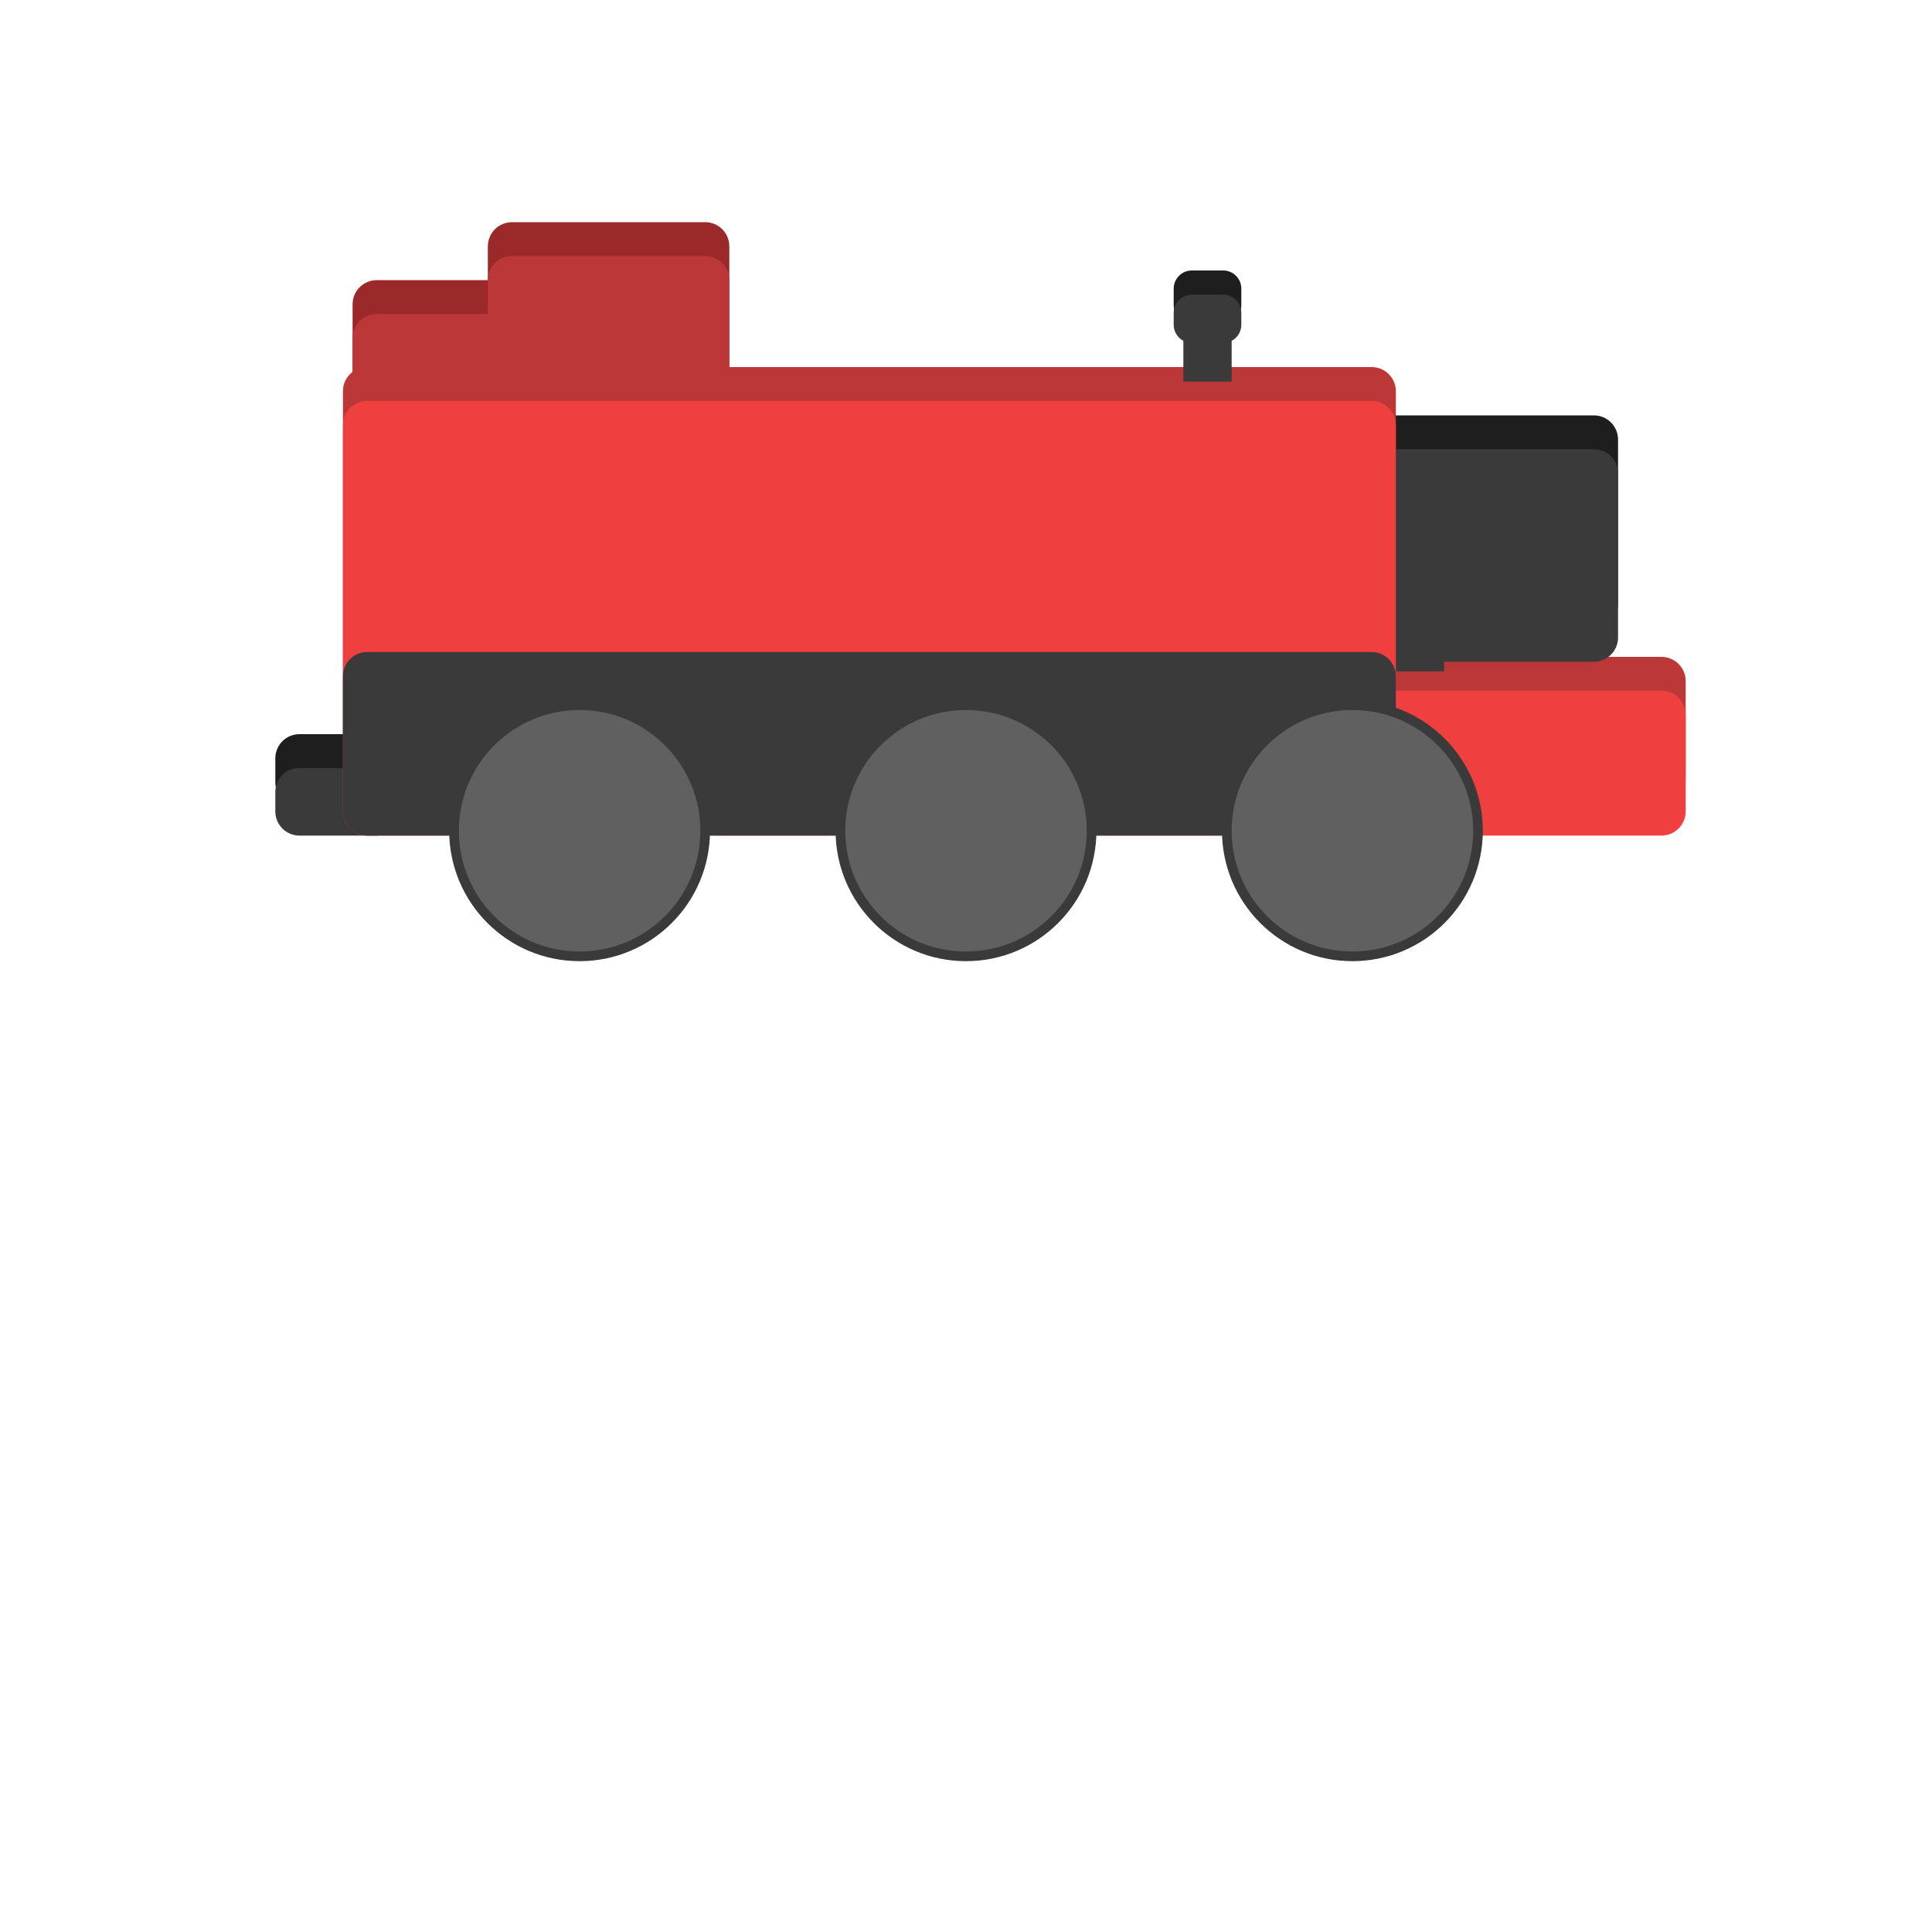
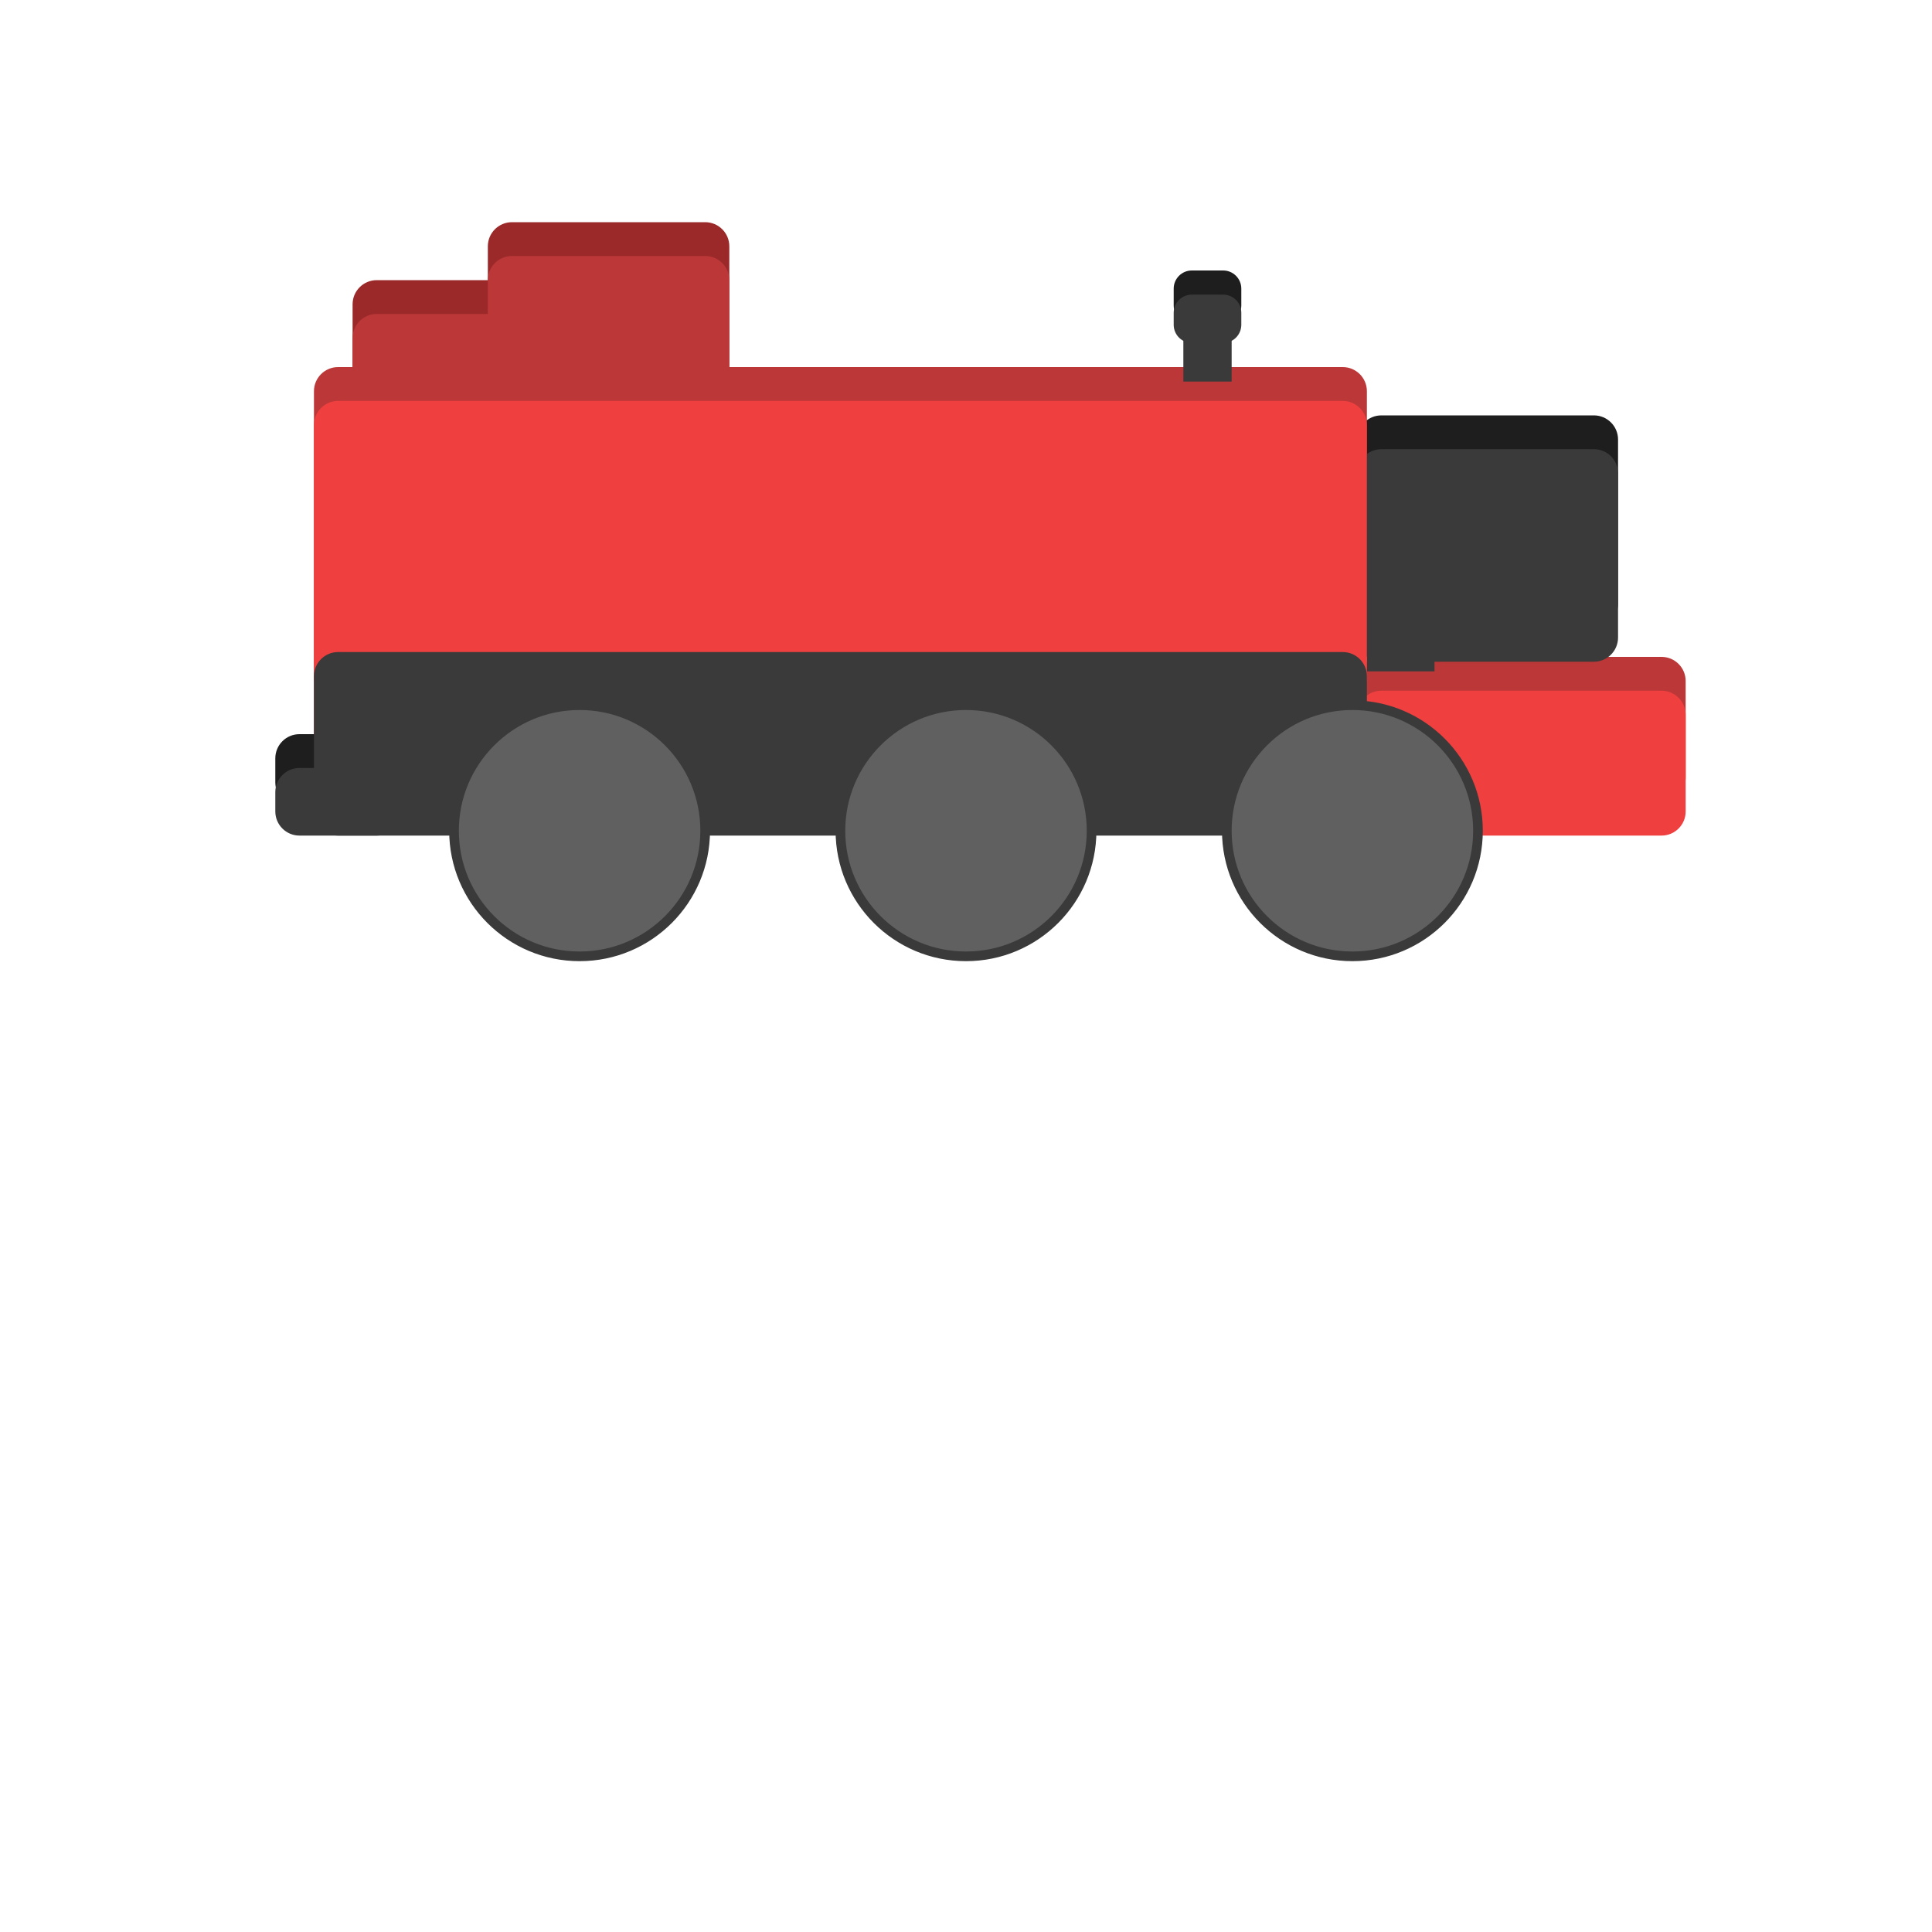
- <svg xmlns="http://www.w3.org/2000/svg" viewBox="0 0 100 100">
+ <svg xmlns="http://www.w3.org/2000/svg" id="Train" viewBox="0 0 100 100">
  <defs>
    <style>
      .cls-1 {
        fill: #606060;
      }

      .cls-1, .cls-2, .cls-3, .cls-4, .cls-5, .cls-6 {
        stroke-miterlimit: 10;
        stroke-width: .5px;
      }

      .cls-1, .cls-4 {
        stroke: #3a3a3a;
      }

      .cls-2 {
        fill: #1e1e1e;
        stroke: #1e1e1e;
      }

      .cls-3 {
        fill: #ef3f3f;
        stroke: #ef3f3f;
      }

      .cls-4 {
        fill: #3a3a3a;
      }

      .cls-5 {
        fill: #9b2929;
        stroke: #9b2929;
      }

      .cls-6 {
        fill: #bc3737;
        stroke: #bc3737;
      }
    </style>
  </defs>
-   <g id="Layer_3" data-name="Layer 3">
-     <rect id="Seat_Back" data-name="Seat Back" class="cls-5" x="18.5" y="14.75" width="8" height="6" rx="1" ry="1" />
-     <rect id="Seat" class="cls-5" x="25.5" y="11.75" width="12" height="9" rx="1" ry="1" />
-     <rect id="Ram" class="cls-6" x="70.5" y="34.25" width="16.5" height="7" rx="1" ry="1" />
-     <rect id="Head" class="cls-2" x="70.5" y="21.75" width="13" height="10.5" rx="1" ry="1" />
-     <rect id="Exhaust_Tip" data-name="Exhaust Tip" class="cls-2" x="61" y="14.25" width="3" height="2.25" rx=".69" ry=".69" />
-     <rect id="Body" class="cls-6" x="18" y="19.25" width="54" height="22" rx="1" ry="1" />
-     <rect id="Hitch" class="cls-2" x="14.5" y="38.25" width="6" height="3.25" rx="1" ry="1" />
-   </g>
-   <g id="Train">
-     <rect id="Seat_Back-2" data-name="Seat Back" class="cls-6" x="18.5" y="16.5" width="8" height="6" rx="1" ry="1" />
-     <rect id="Seat-2" data-name="Seat" class="cls-6" x="25.5" y="13.5" width="12" height="9" rx="1" ry="1" />
-     <rect id="Hitch-2" data-name="Hitch" class="cls-4" x="14.5" y="40" width="6" height="3" rx="1" ry="1" />
-     <rect id="Head-Toe_Con" data-name="Head-Toe Con" class="cls-4" x="71.5" y="34" width="3" height=".5" />
-     <rect id="Ram-2" data-name="Ram" class="cls-3" x="70.5" y="36" width="16.5" height="7" rx="1" ry="1" />
-     <rect id="Head-2" data-name="Head" class="cls-4" x="70.5" y="23.5" width="13" height="10.5" rx="1" ry="1" />
-     <rect class="cls-4" x="61.5" y="17.5" width="2" height="2" />
-     <rect id="Exhaust_Tip-2" data-name="Exhaust Tip" class="cls-4" x="61" y="15.5" width="3" height="2" rx=".69" ry=".69" />
-     <rect id="Body-2" data-name="Body" class="cls-3" x="18" y="21" width="54" height="22" rx="1" ry="1" />
-     <rect id="Body_Line" data-name="Body Line" class="cls-4" x="18" y="34" width="54" height="9" rx="1" ry="1" />
-     <circle id="Wheel_1" data-name="Wheel 1" class="cls-1" cx="30" cy="43" r="6.5" />
-     <circle id="Wheel_2" data-name="Wheel 2" class="cls-1" cx="50" cy="43" r="6.5" />
-     <path id="Wheel_3" data-name="Wheel 3" class="cls-1" d="M76.5,43c0-3.59-2.91-6.5-6.5-6.5s-6.5,2.91-6.5,6.5,2.91,6.5,6.5,6.5,6.5-2.91,6.5-6.5Z" />
-   </g>
+   <rect id="Shadow" class="cls-5" x="18.5" y="14.75" width="8" height="6" rx="1" ry="1" />
+   <rect id="Seat_Shadow" data-name="Seat Shadow" class="cls-5" x="25.5" y="11.75" width="12" height="9" rx="1" ry="1" />
+   <rect id="Ram_Shadow" data-name="Ram Shadow" class="cls-6" x="70.5" y="34.25" width="16.5" height="7" rx="1" ry="1" />
+   <rect id="Head_Shadow" data-name="Head Shadow" class="cls-2" x="70.5" y="21.75" width="13" height="10.5" rx="1" ry="1" />
+   <rect id="Exhaust_Tip_Shadow" data-name="Exhaust Tip Shadow" class="cls-2" x="61" y="14.25" width="3" height="2.25" rx=".69" ry=".69" />
+   <rect id="Body_Shadow" data-name="Body Shadow" class="cls-6" x="16.5" y="19.25" width="54" height="22" rx="1" ry="1" />
+   <rect id="Hitch_Shadow" data-name="Hitch Shadow" class="cls-2" x="14.5" y="38.25" width="6" height="3.25" rx="1" ry="1" />
+   <rect id="Seat_Back" data-name="Seat Back" class="cls-6" x="18.5" y="16.5" width="8" height="6" rx="1" ry="1" />
+   <rect id="Seat" class="cls-6" x="25.5" y="13.5" width="12" height="9" rx="1" ry="1" />
+   <rect id="Hitch" class="cls-4" x="14.5" y="40" width="6" height="3" rx="1" ry="1" />
+   <rect id="Head-Toe_Con" data-name="Head-Toe Con" class="cls-4" x="71" y="34" width="3" height=".5" />
+   <rect id="Ram" class="cls-3" x="70.5" y="36" width="16.5" height="7" rx="1" ry="1" />
+   <rect id="Head" class="cls-4" x="70.5" y="23.5" width="13" height="10.5" rx="1" ry="1" />
+   <rect class="cls-4" x="61.5" y="17.5" width="2" height="2" />
+   <rect id="Exhaust_Tip" data-name="Exhaust Tip" class="cls-4" x="61" y="15.5" width="3" height="2" rx=".69" ry=".69" />
+   <path id="Body" class="cls-3" d="M17.5,21h52c.55,0,1,.45,1,1v13H16.5v-13c0-.55.45-1,1-1Z" />
+   <rect id="Body_Line" data-name="Body Line" class="cls-4" x="16.5" y="34" width="54" height="9" rx="1" ry="1" />
+   <circle id="Wheel_1" data-name="Wheel 1" class="cls-1" cx="30" cy="43" r="6.5" />
+   <circle id="Wheel_2" data-name="Wheel 2" class="cls-1" cx="50" cy="43" r="6.5" />
+   <path id="Wheel_3" data-name="Wheel 3" class="cls-1" d="M76.5,43c0-3.59-2.91-6.5-6.5-6.5s-6.5,2.91-6.5,6.5,2.91,6.5,6.5,6.5,6.5-2.91,6.5-6.5Z" />
</svg>
